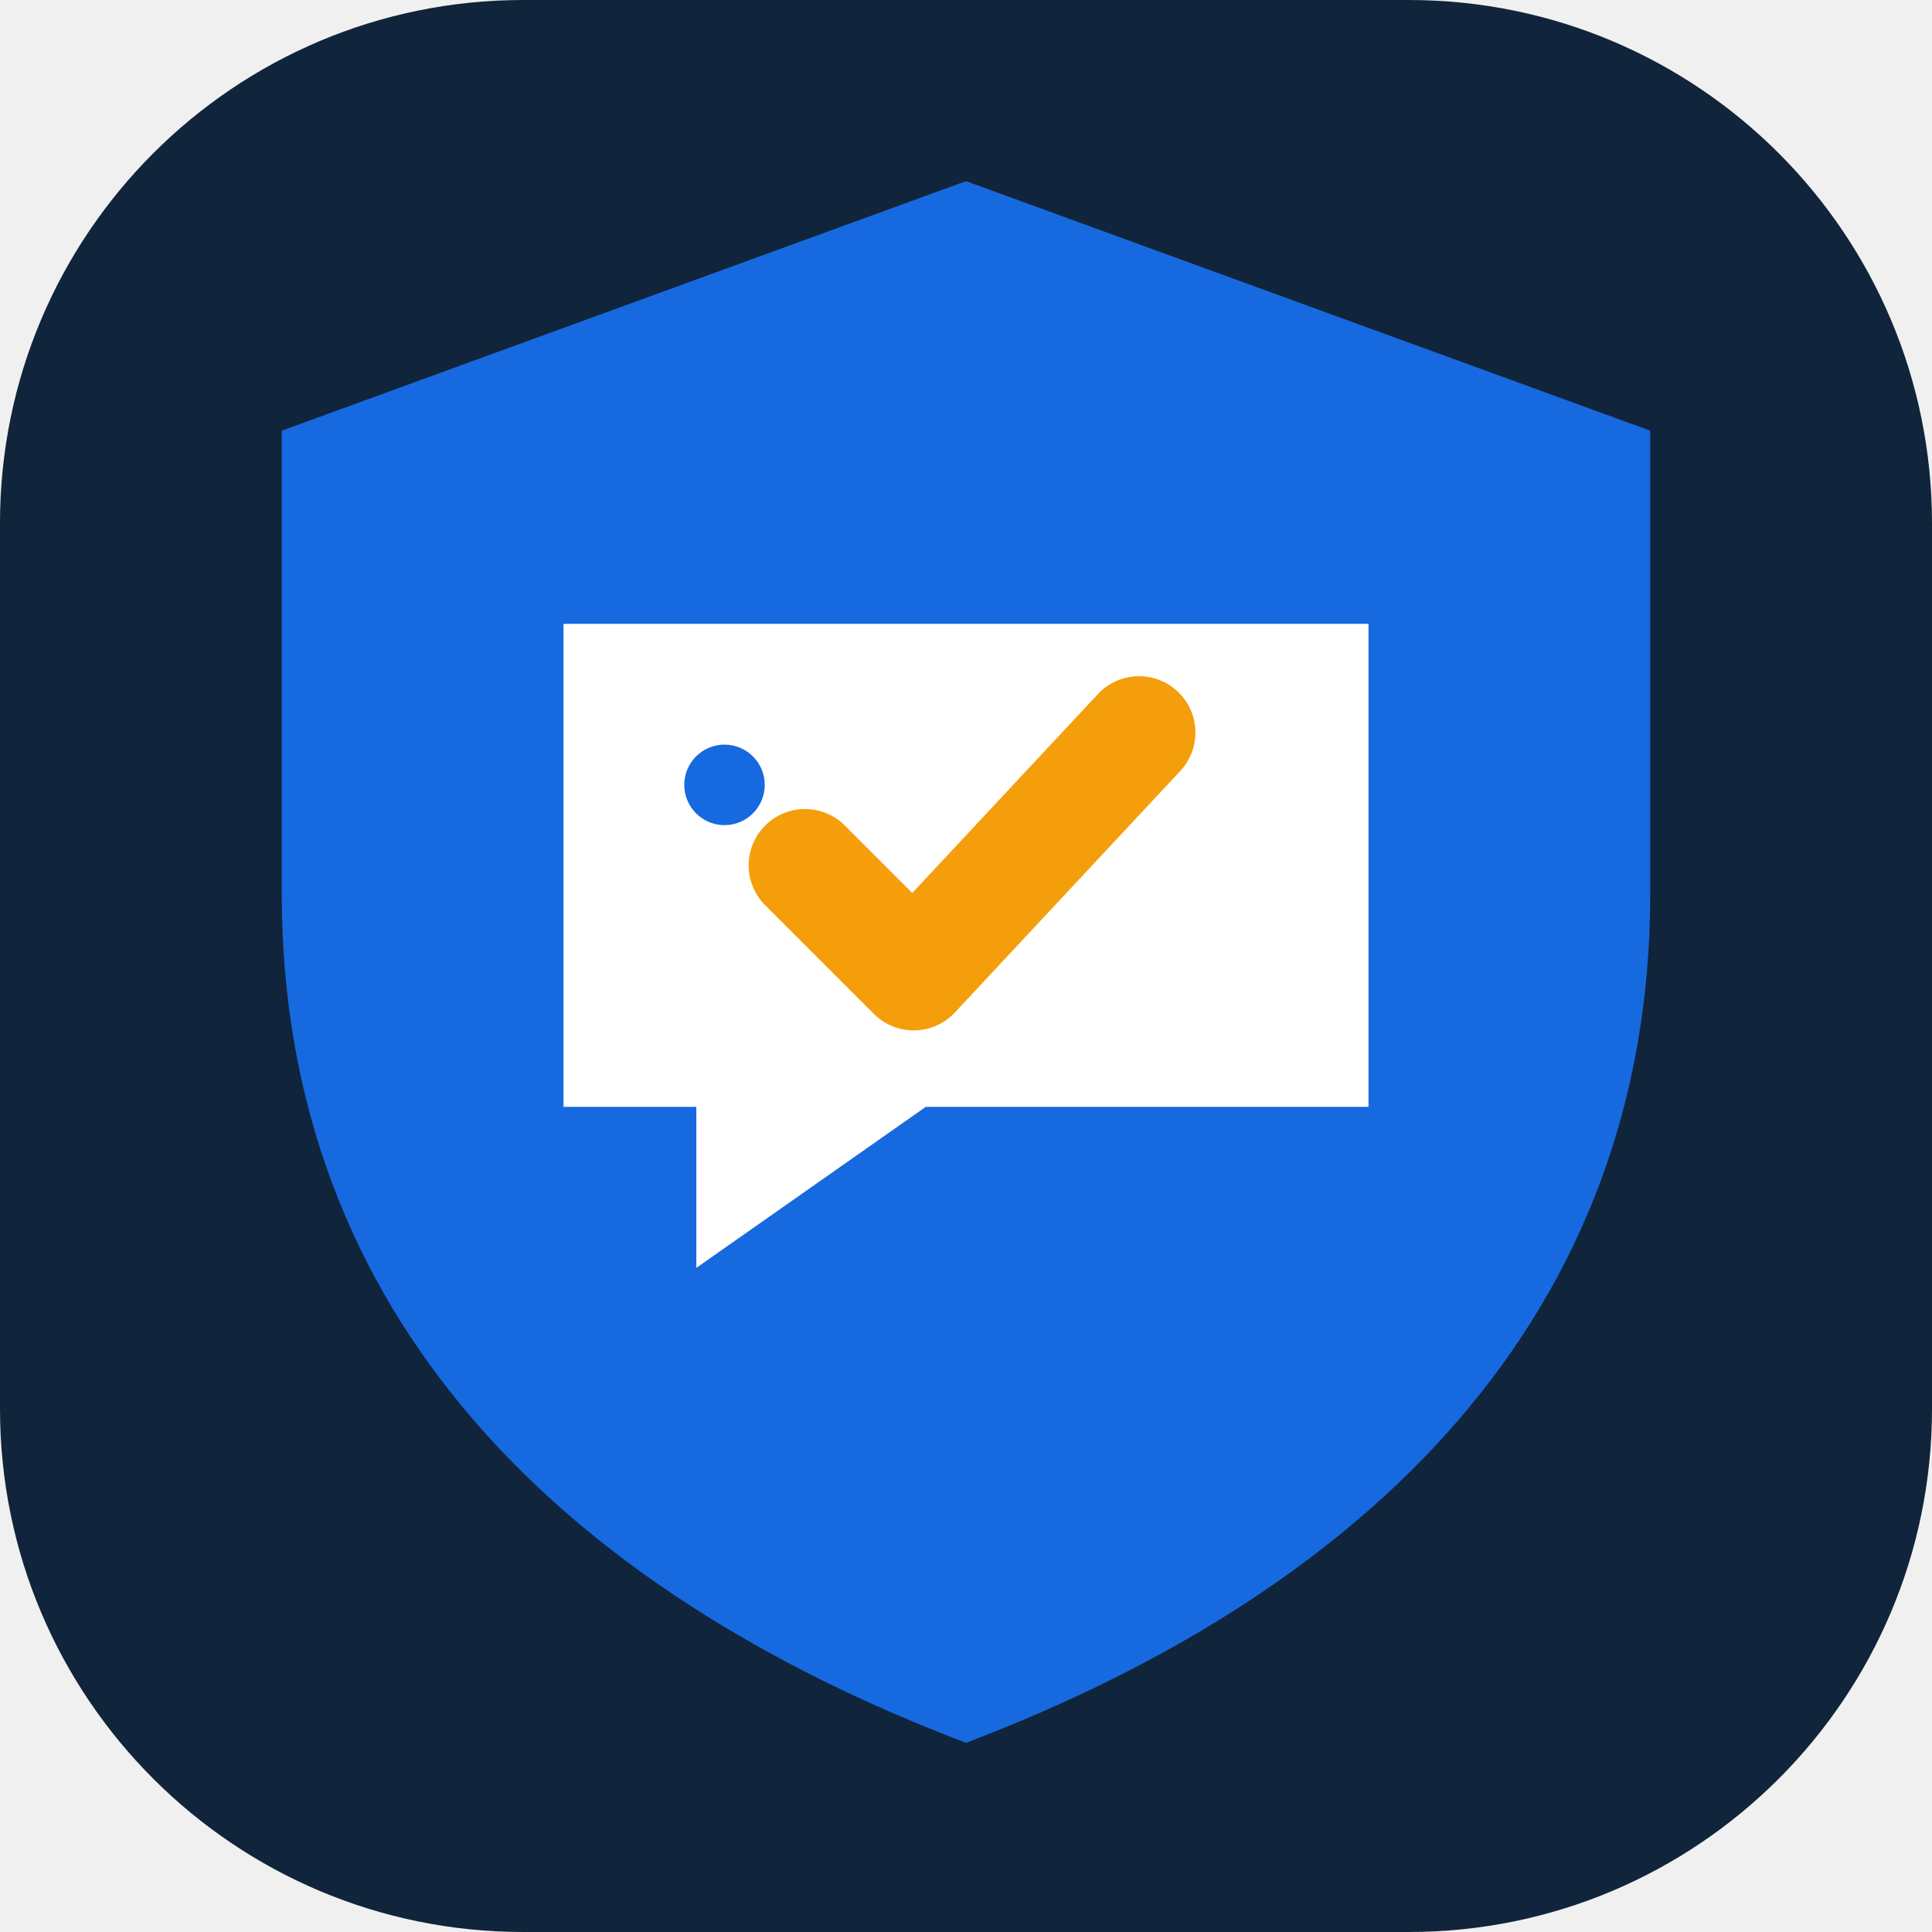
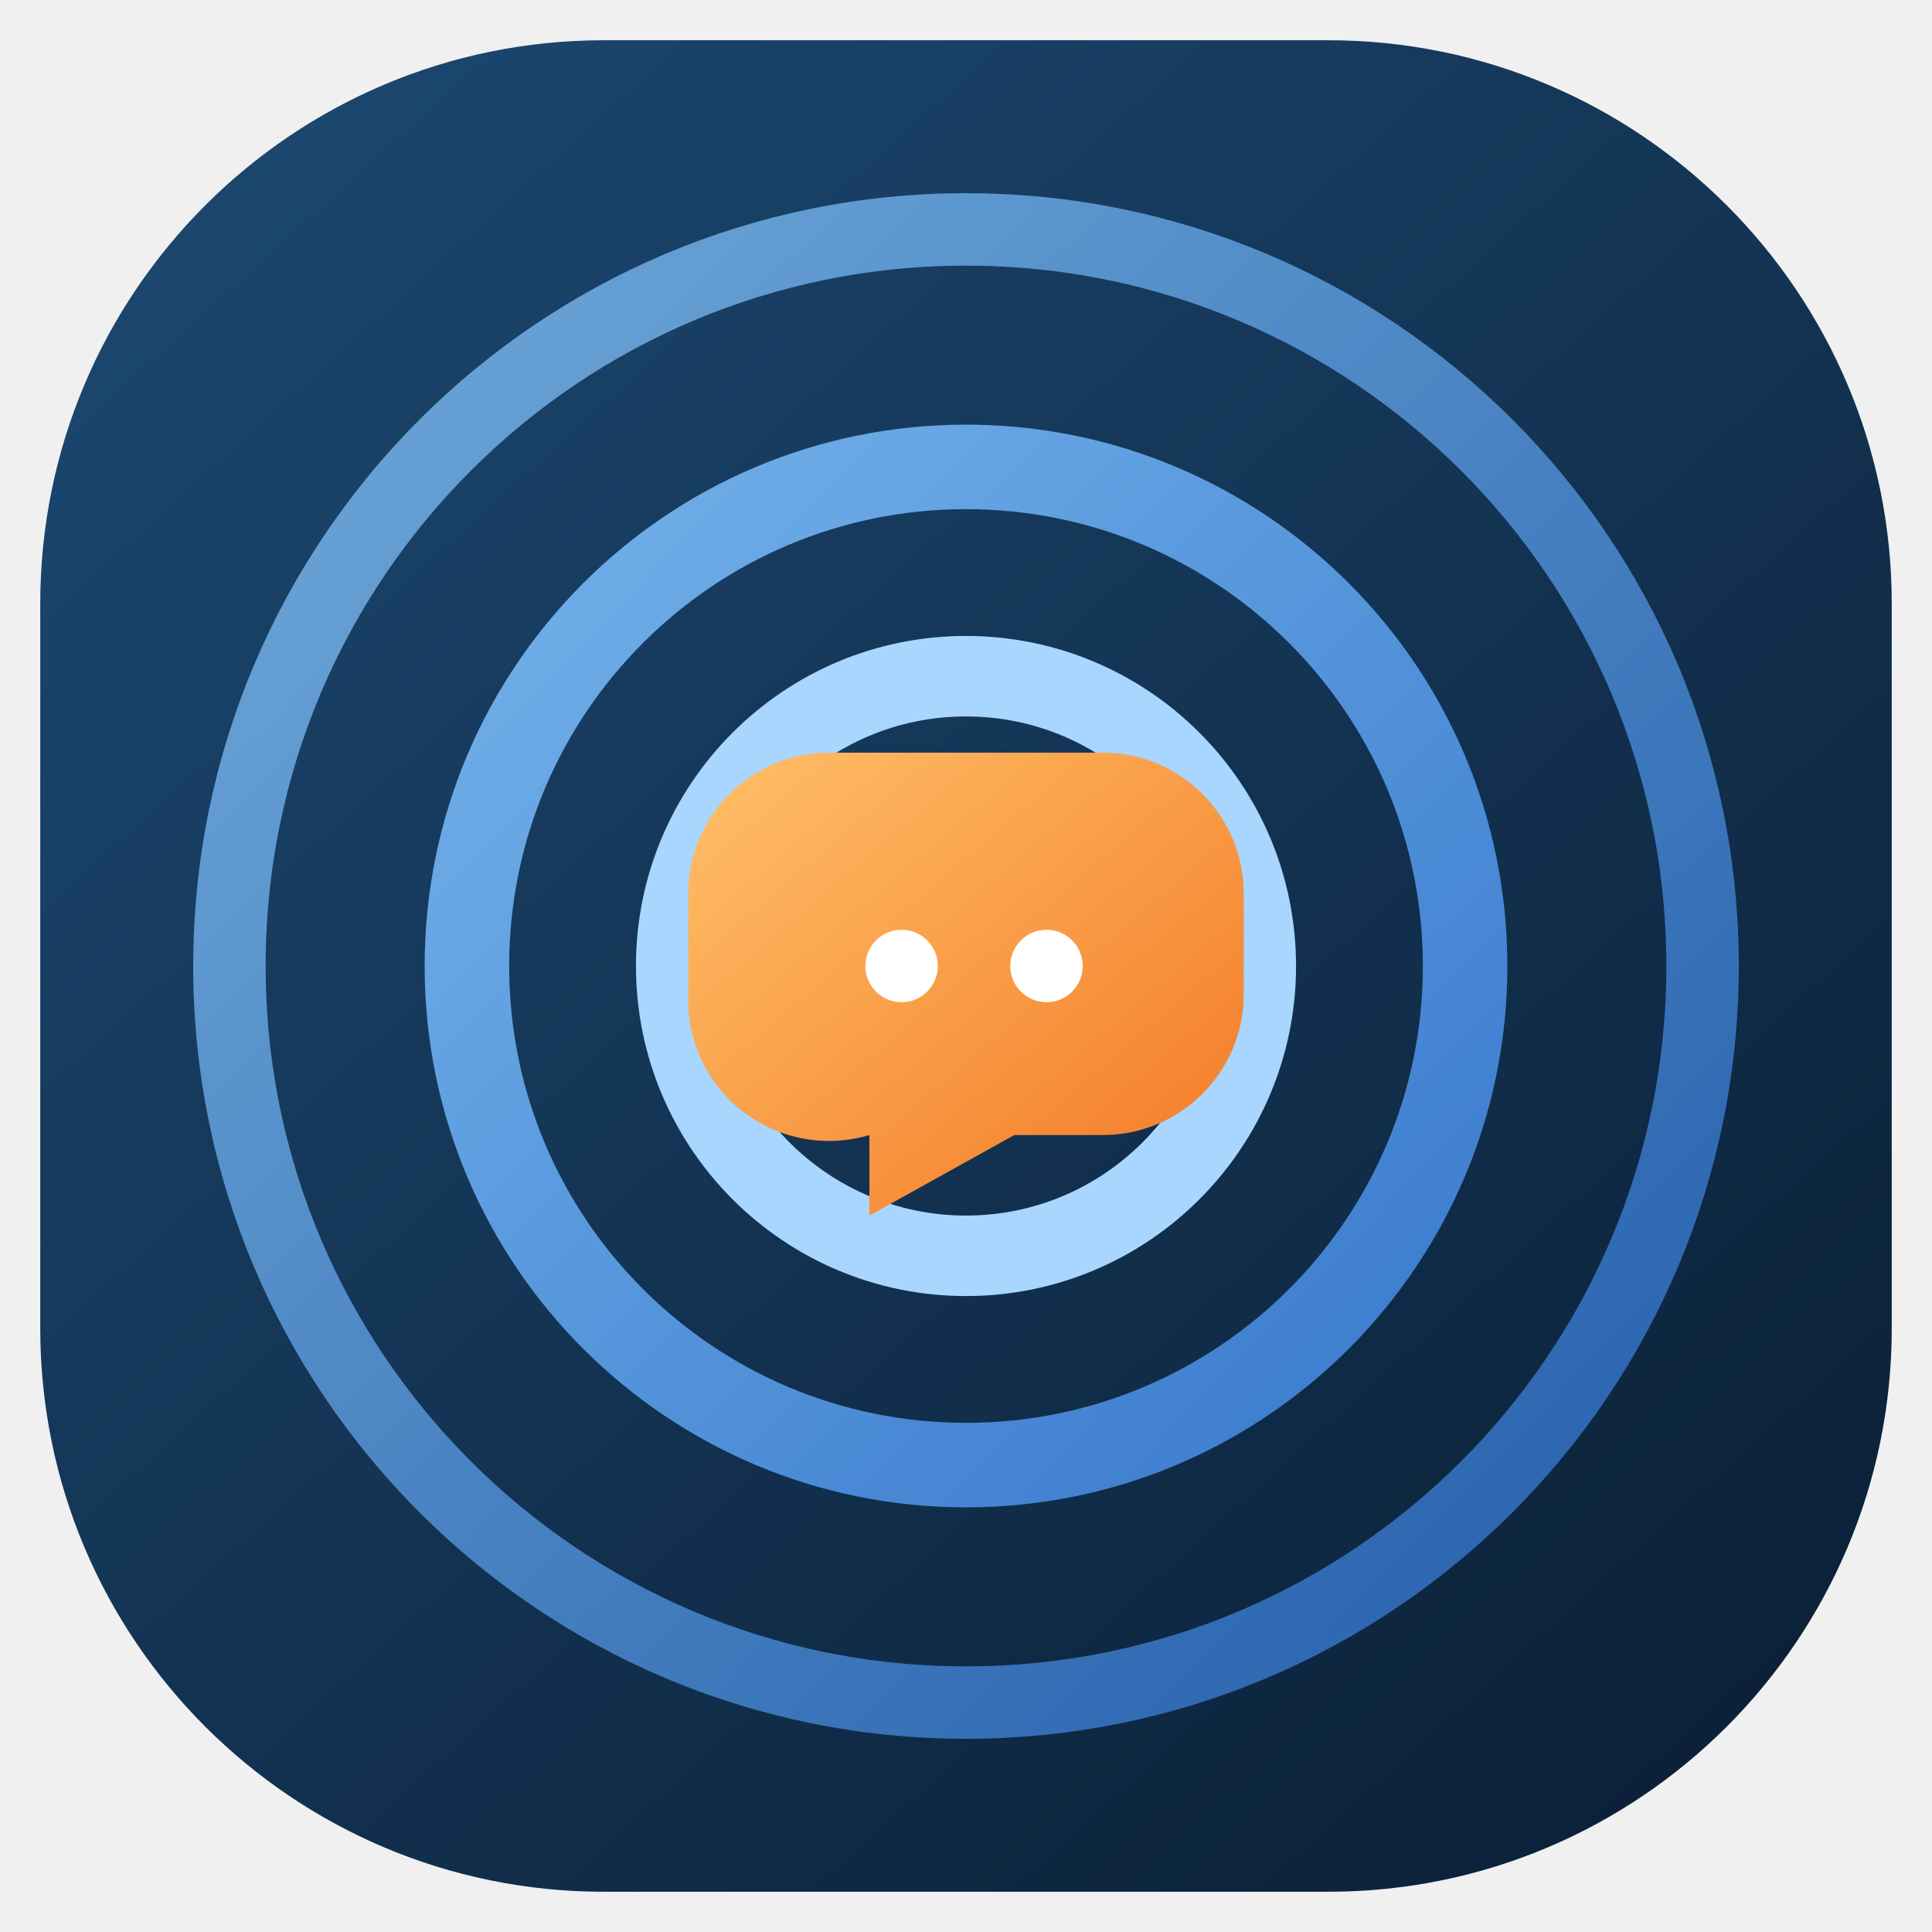
- <svg xmlns="http://www.w3.org/2000/svg" viewBox="0 0 48 48">
-   <rect width="48" height="48" rx="13" fill="#10243b" />
-   <path d="M24 4.5 41 10.7v11.5c0 10.5-7 17.3-17 21.1-10-3.8-17-10.6-17-21.1V10.7l17-6.2Z" fill="#1769e0" />
-   <path d="M14 15.5h20v12H23l-5.7 4v-4H14v-12Z" fill="#fff" />
-   <path d="m20 21.5 2.7 2.7 5.6-6" fill="none" stroke="#f59e0b" stroke-linecap="round" stroke-linejoin="round" stroke-width="2.8" />
-   <circle cx="18" cy="19.5" r="1" fill="#1769e0" />
+ <svg xmlns="http://www.w3.org/2000/svg" viewBox="0 0 48 48" fill="none">
+   <defs>
+     <linearGradient id="rippleTile" x1="6" y1="4" x2="43" y2="45" gradientUnits="userSpaceOnUse">
+       <stop stop-color="#1b466e" />
+       <stop offset="1" stop-color="#0b2037" />
+     </linearGradient>
+     <linearGradient id="rippleBlue" x1="9" y1="10" x2="38" y2="38" gradientUnits="userSpaceOnUse">
+       <stop stop-color="#86c7ff" />
+       <stop offset="1" stop-color="#397fdd" />
+     </linearGradient>
+     <linearGradient id="voiceDot" x1="18" y1="17" x2="30" y2="31" gradientUnits="userSpaceOnUse">
+       <stop stop-color="#ffc36b" />
+       <stop offset="1" stop-color="#f47725" />
+     </linearGradient>
+   </defs>
+   <rect x="1" y="1" width="46" height="46" rx="14" fill="url(#rippleTile)" />
+   <circle cx="24" cy="24" r="18.3" stroke="url(#rippleBlue)" stroke-width="1.8" opacity=".72" />
+   <circle cx="24" cy="24" r="12.4" stroke="url(#rippleBlue)" stroke-width="2.1" opacity=".88" />
+   <circle cx="24" cy="24" r="7.2" stroke="#a8d6ff" stroke-width="2" />
+   <path d="M20.6 18.7h6.8a3.5 3.5 0 0 1 3.5 3.5v2.5a3.5 3.5 0 0 1-3.5 3.5h-2.2l-3.6 2v-2a3.5 3.5 0 0 1-4.5-3.5v-2.5a3.5 3.5 0 0 1 3.5-3.5Z" fill="url(#voiceDot)" />
+   <circle cx="22.4" cy="24" r=".9" fill="#fff" />
+   <circle cx="26" cy="24" r=".9" fill="#fff" />
</svg>
